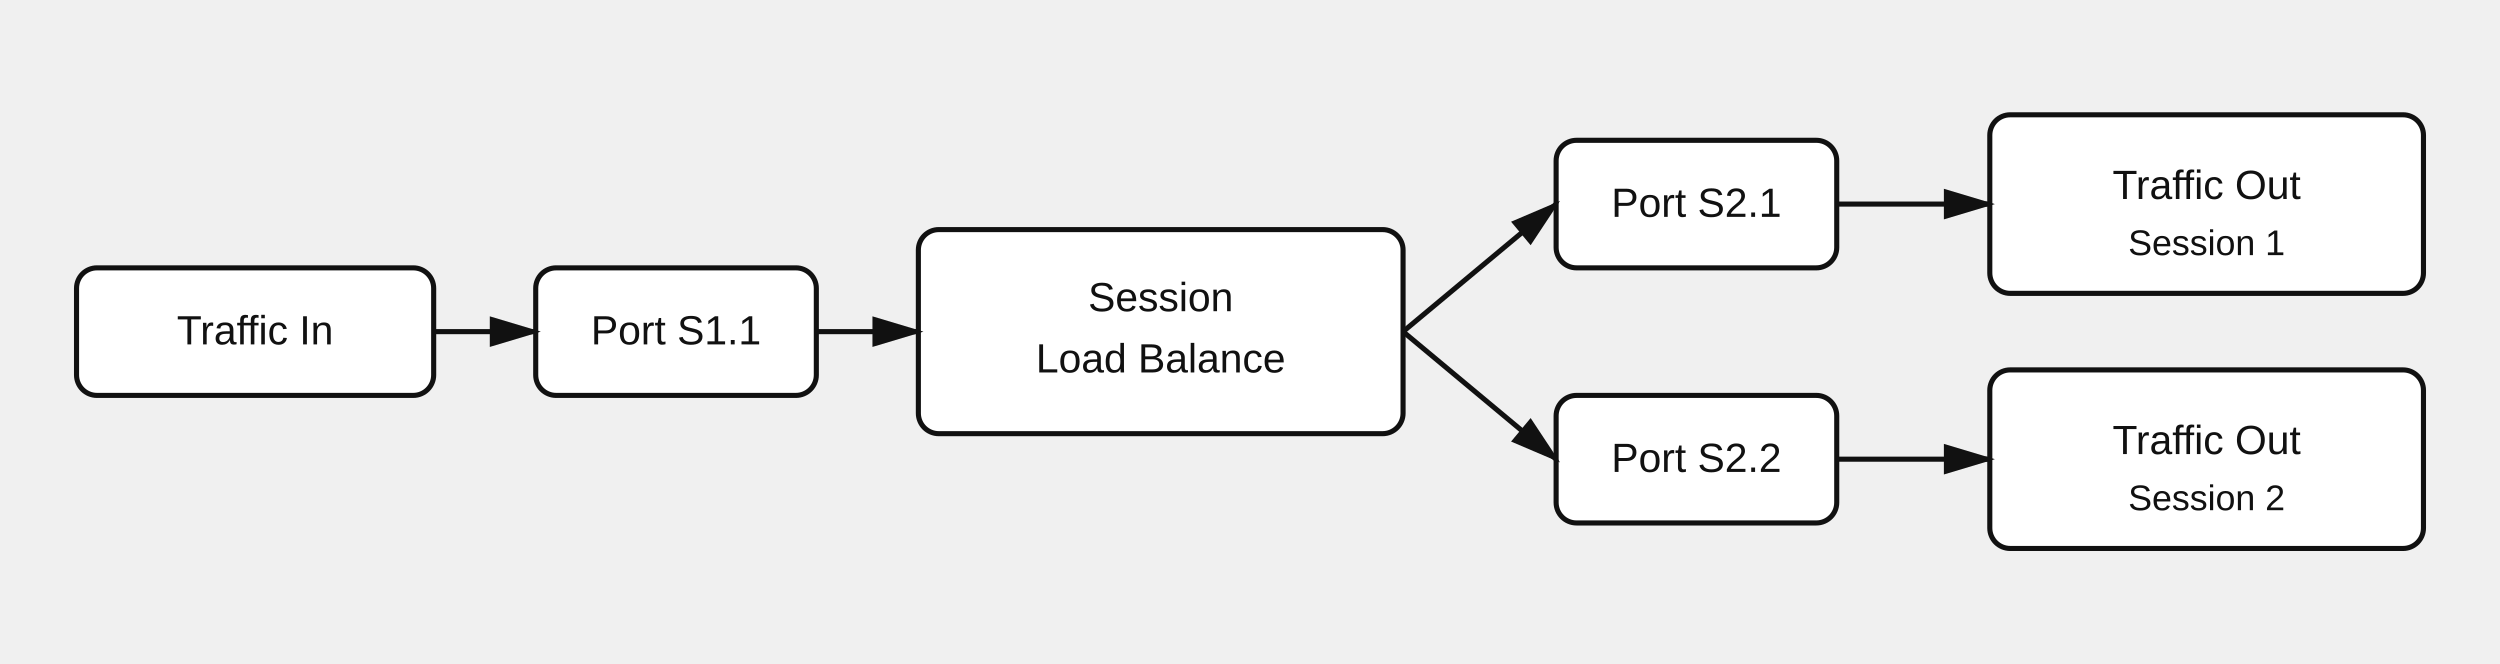
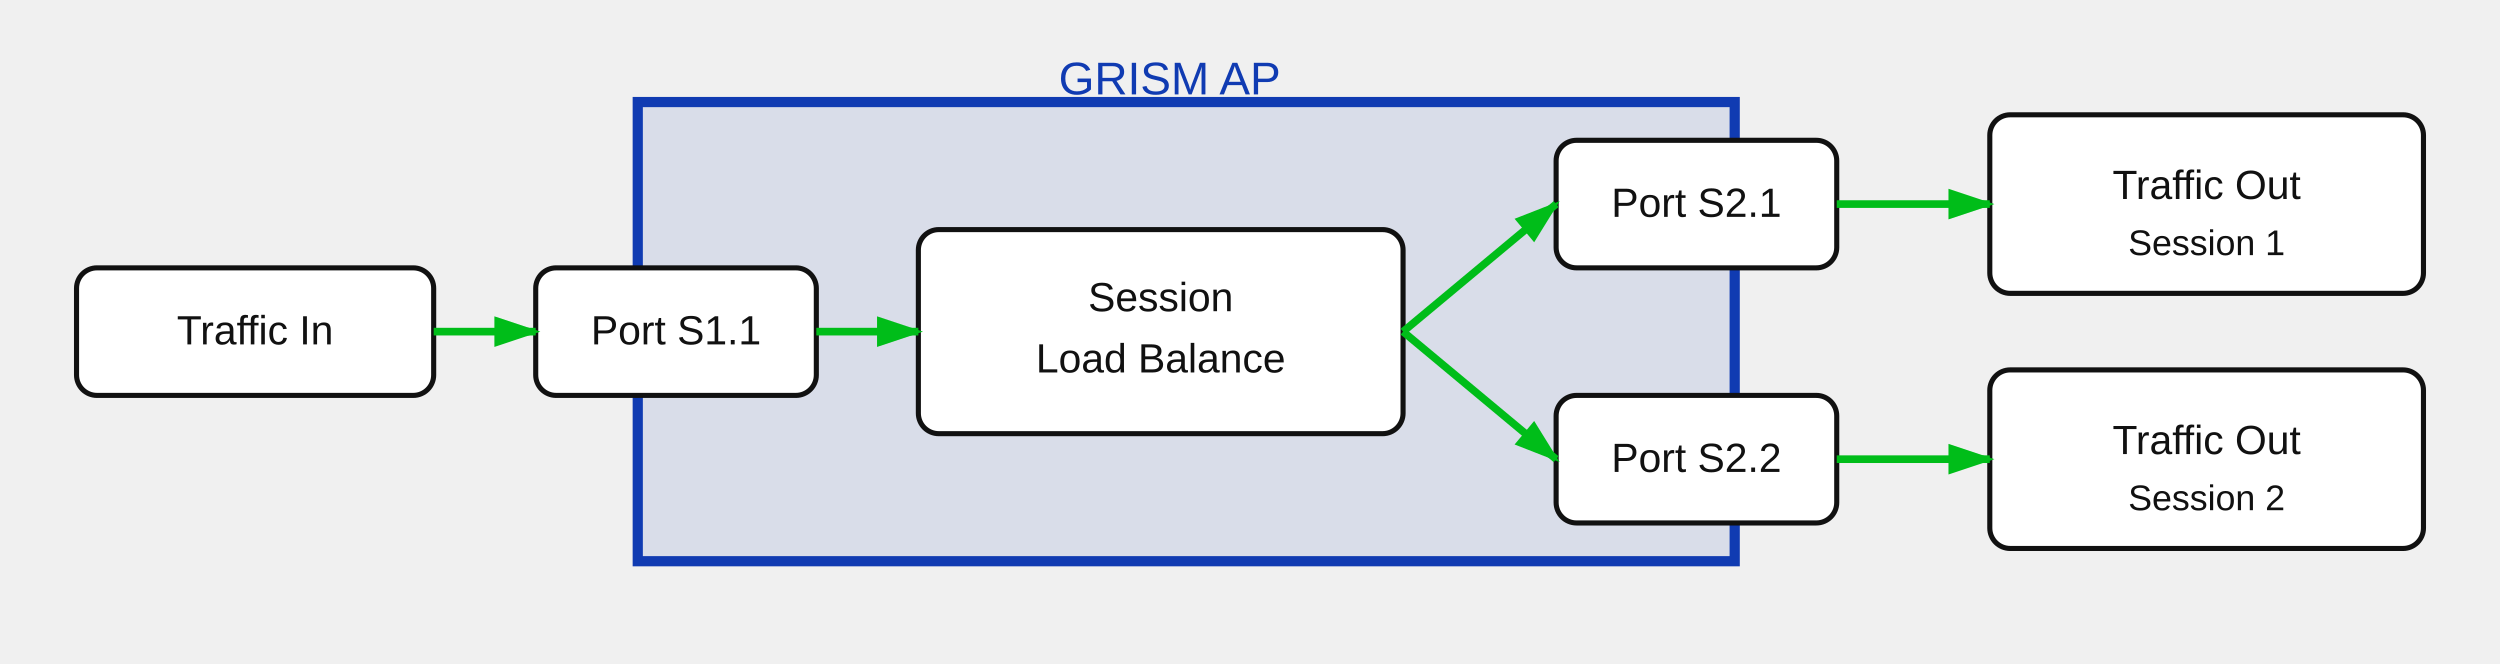
<svg xmlns="http://www.w3.org/2000/svg" width="980" height="260" viewBox="0 0 980 260">
  <defs>
-     <marker id="arrow" markerWidth="10" markerHeight="10" refX="9" refY="3" orient="auto" markerUnits="strokeWidth">
-       <path d="M0,0 L10,3 L0,6 Z" fill="#111" />
+     <marker id="arrow" markerWidth="6" markerHeight="6" refX="5.4" refY="2" orient="auto" markerUnits="strokeWidth">
+       <path d="M0,0 L6,2 L0,4 Z" fill="hsla(128, 100%, 37%, 1.00)" />
    </marker>
    <style>
      .box { fill: #fff; stroke: #111; stroke-width: 2; rx: 8; }
      .text { font-family: Arial, Helvetica, sans-serif; font-size: 16px; fill: #111; }
      .small { font-size: 14px; }
-       .line { stroke: #111; stroke-width: 2; fill: none; marker-end: url(#arrow); }
+       .line { stroke: hsla(128, 100%, 37%, 1.00); stroke-width: 3; fill: none; marker-end: url(#arrow); }
    </style>
  </defs>
+   <rect x="250" y="40" width="430" height="180" fill="hsla(224, 84%, 38%, 0.10)" stroke="hsla(224, 84%, 38%, 1.00)" stroke-width="4" />
+   <text x="415" y="37" font-family="Arial, Helvetica, sans-serif" font-size="18px" fill="hsla(224, 84%, 38%, 1.00)">GRISM AP</text>
  <rect class="box" x="30" y="105" width="140" height="50" />
  <text class="text" x="100" y="135" text-anchor="middle">Traffic In</text>
  <rect class="box" x="210" y="105" width="110" height="50" />
  <text class="text" x="265" y="135" text-anchor="middle">Port S1.1</text>
  <rect class="box" x="360" y="90" width="190" height="80" />
  <text class="text" x="455" y="122" text-anchor="middle">Session</text>
  <text class="text" x="455" y="146" text-anchor="middle">Load Balance</text>
  <rect class="box" x="610" y="55" width="110" height="50" />
  <text class="text" x="665" y="85" text-anchor="middle">Port S2.1</text>
  <rect class="box" x="780" y="45" width="170" height="70" />
  <text class="text" x="865" y="78" text-anchor="middle">Traffic Out</text>
  <text class="text small" x="865" y="100" text-anchor="middle">Session 1</text>
  <rect class="box" x="610" y="155" width="110" height="50" />
  <text class="text" x="665" y="185" text-anchor="middle">Port S2.2</text>
  <rect class="box" x="780" y="145" width="170" height="70" />
  <text class="text" x="865" y="178" text-anchor="middle">Traffic Out</text>
  <text class="text small" x="865" y="200" text-anchor="middle">Session 2</text>
  <path class="line" d="M170 130 L210 130" />
  <path class="line" d="M320 130 L360 130" />
  <path class="line" d="M550 130 L610 80" />
  <path class="line" d="M720 80 L780 80" />
  <path class="line" d="M550 130 L610 180" />
  <path class="line" d="M720 180 L780 180" />
</svg>
